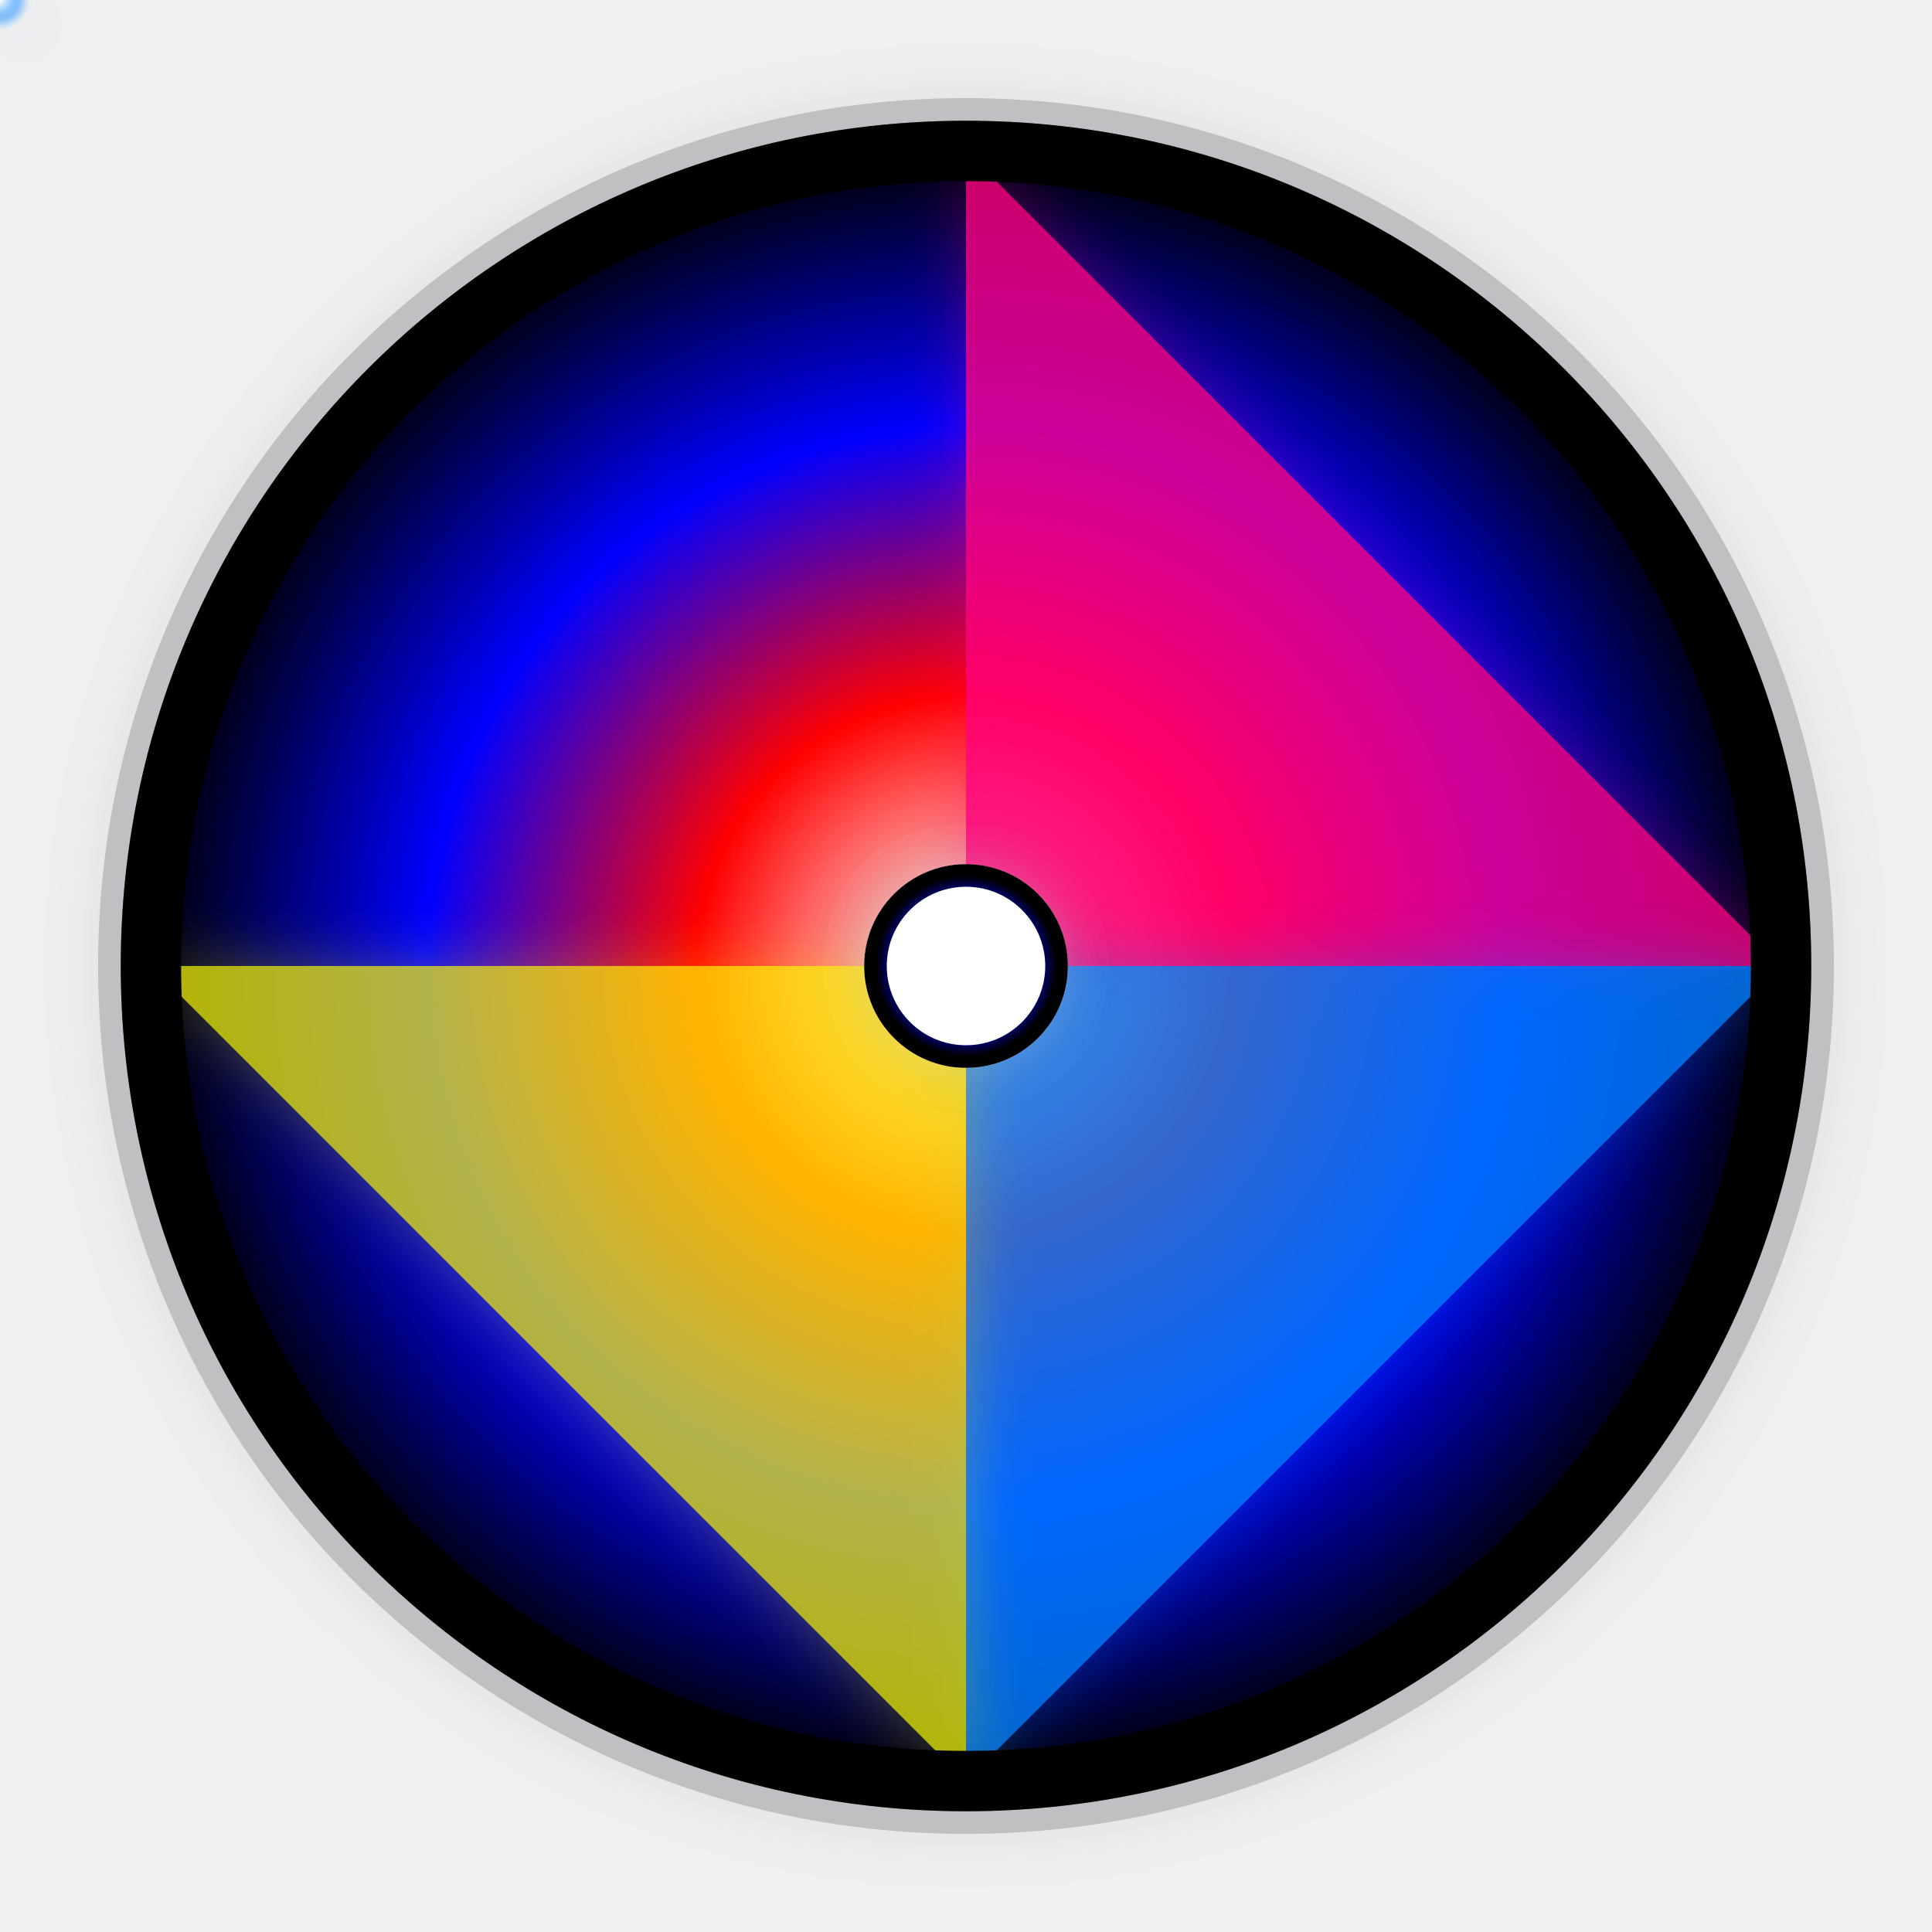
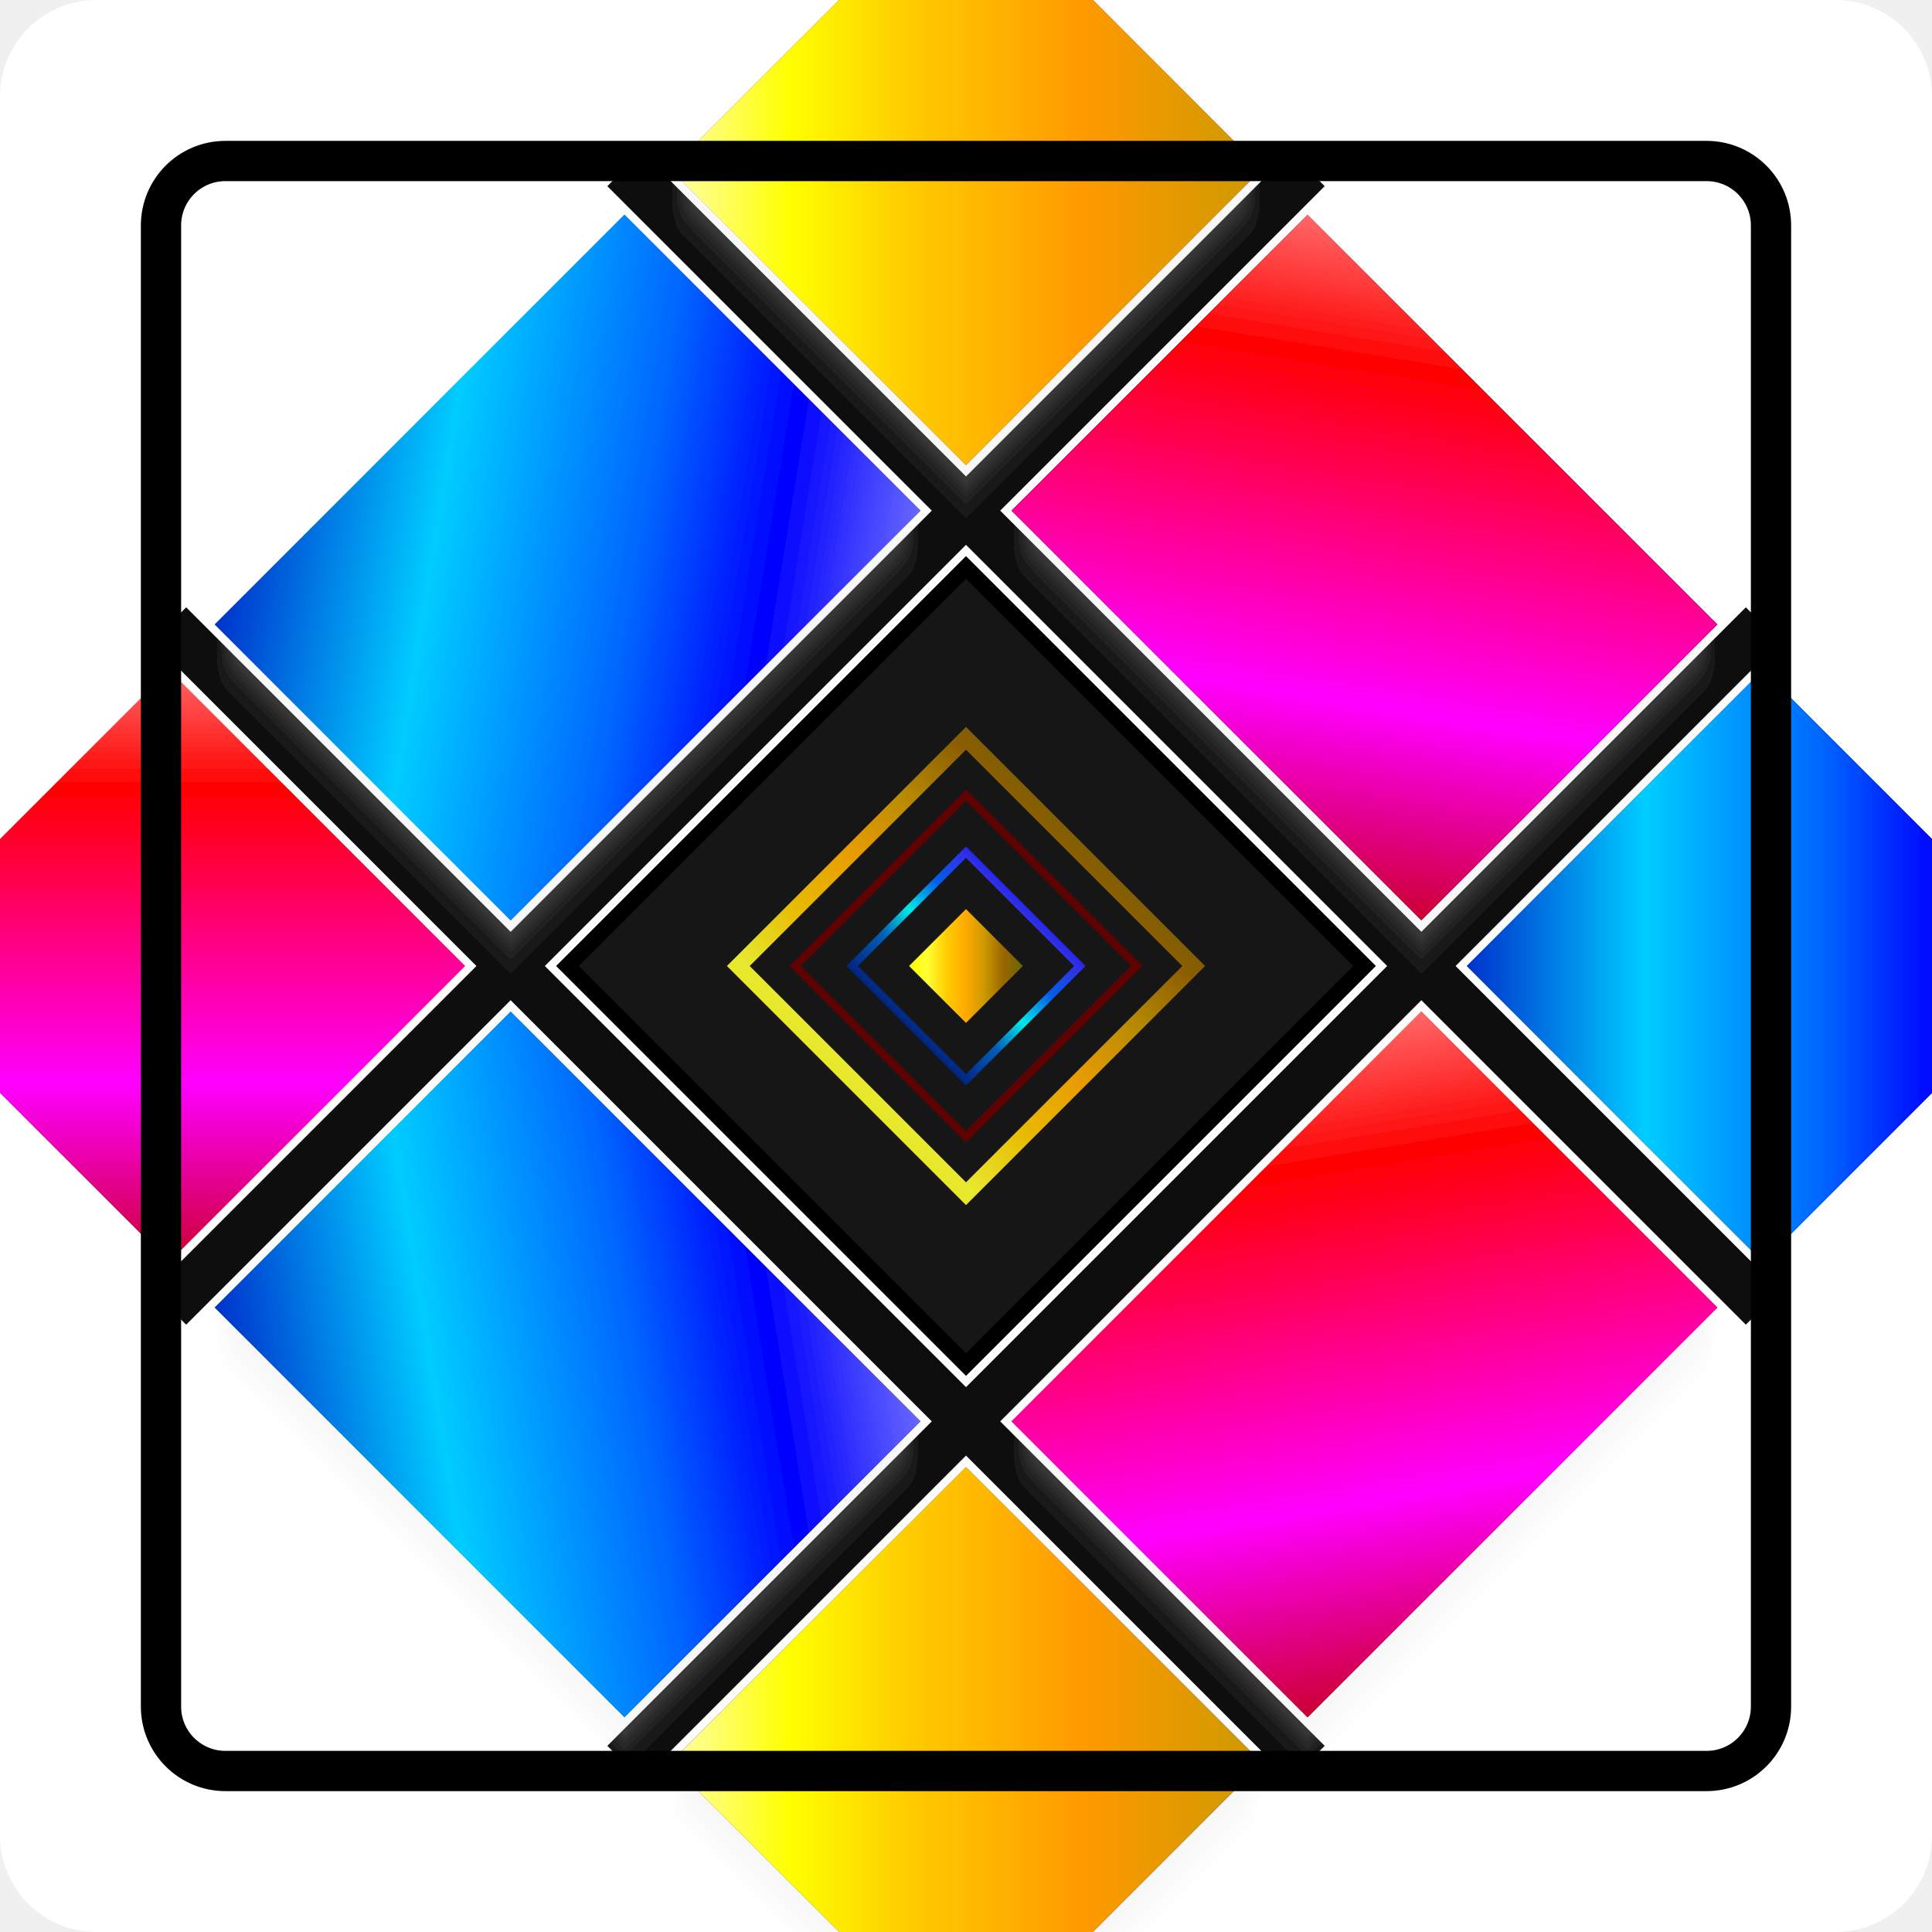
- <svg xmlns="http://www.w3.org/2000/svg" width="256" height="256" viewBox="0 0 256 256">
+ <svg xmlns="http://www.w3.org/2000/svg" width="240" height="240" viewBox="0 0 240 240">
  <defs>
-     <radialGradient id="circularHolo" cx="50%" cy="50%" r="50%">
-       <stop offset="0%" style="stop-color:#ffffff">
-         <animate attributeName="stop-color" values="#ffffff;#ff0080;#0080ff;#ffffff" dur="4s" repeatCount="indefinite" />
-       </stop>
-       <stop offset="33%" style="stop-color:#ff0000">
-         <animate attributeName="stop-color" values="#ff0000;#ffff00;#0000ff;#ff0000" dur="5s" repeatCount="indefinite" />
-       </stop>
-       <stop offset="66%" style="stop-color:#0000ff">
-         <animate attributeName="stop-color" values="#0000ff;#00ffff;#ff0080;#0000ff" dur="3s" repeatCount="indefinite" />
-       </stop>
-       <stop offset="100%" style="stop-color:#000000" />
-     </radialGradient>
-     <filter id="circularGlow" x="-50%" y="-50%" width="200%" height="200%">
-       <feGaussianBlur in="SourceGraphic" stdDeviation="4" />
-       <feComponentTransfer>
-         <feFuncA type="linear" slope="0.4" />
-       </feComponentTransfer>
+     <linearGradient id="prismRed" x1="0%" y1="0%" x2="100%" y2="100%">
+       <stop offset="0%" stop-color="#ff0000" />
+       <stop offset="16%" stop-color="#ff3333" />
+       <stop offset="33%" stop-color="#ff0066" />
+       <stop offset="50%" stop-color="#ff00ff" />
+       <stop offset="66%" stop-color="#cc0066" />
+       <stop offset="83%" stop-color="#990033" />
+       <stop offset="100%" stop-color="#660000" />
+       <animate attributeName="gradientTransform" values="rotate(0 .5 .5);rotate(360 .5 .5)" dur="16s" repeatCount="indefinite" />
+     </linearGradient>
+     <linearGradient id="prismBlue" x1="100%" y1="0%" x2="0%" y2="100%">
+       <stop offset="0%" stop-color="#0000ff" />
+       <stop offset="16%" stop-color="#3333ff" />
+       <stop offset="33%" stop-color="#0066ff" />
+       <stop offset="50%" stop-color="#00ffff" />
+       <stop offset="66%" stop-color="#0066cc" />
+       <stop offset="83%" stop-color="#003399" />
+       <stop offset="100%" stop-color="#000066" />
+       <animate attributeName="gradientTransform" values="rotate(0 .5 .5);rotate(-360 .5 .5)" dur="18s" repeatCount="indefinite" />
+     </linearGradient>
+     <linearGradient id="prismYellow" x1="0%" y1="100%" x2="100%" y2="0%">
+       <stop offset="0%" stop-color="#ffff00" />
+       <stop offset="16%" stop-color="#ffff33" />
+       <stop offset="33%" stop-color="#ffcc00" />
+       <stop offset="50%" stop-color="#ffaa00" />
+       <stop offset="66%" stop-color="#cc9900" />
+       <stop offset="83%" stop-color="#996600" />
+       <stop offset="100%" stop-color="#666600" />
+       <animate attributeName="gradientTransform" values="rotate(0 .5 .5);rotate(360 .5 .5)" dur="20s" repeatCount="indefinite" />
+     </linearGradient>
+     <filter id="diamondRefraction" x="-30%" y="-30%" width="160%" height="160%">
+       <feGaussianBlur in="SourceGraphic" stdDeviation="2">
+         <animate attributeName="stdDeviation" values="2;3;2" dur="6s" repeatCount="indefinite" />
+       </feGaussianBlur>
+       <feColorMatrix values="2 0 0 0 0  0 2 0 0 0  0 0 2 0 0  0 0 0 1 0" />
+       <feOffset dx="2" dy="2" result="off" />
+       <feFlood flood-color="#ffffff" flood-opacity="0.28">
+         <animate attributeName="flood-opacity" values="0.18;0.34;0.18" dur="6s" repeatCount="indefinite" />
+       </feFlood>
+       <feComposite in2="off" operator="in" />
      <feMerge>
        <feMergeNode />
        <feMergeNode in="SourceGraphic" />
      </feMerge>
    </filter>
-     <radialGradient id="centerParticle" cx="50%" cy="50%" r="50%">
-       <stop offset="0%" style="stop-color:#FFFFFF;stop-opacity:1">
-         <animate attributeName="stop-color" values="#FFFFFF;#ff0080;#0080ff;#FFFFFF" dur="6s" repeatCount="indefinite" />
+     <linearGradient id="prismRedLight" x1="0%" y1="0%" x2="100%" y2="100%">
+       <stop offset="0%" style="stop-color:#ff6666;stop-opacity:1" />
+       <stop offset="20%" style="stop-color:#ff0000;stop-opacity:1" />
+       <stop offset="40%" style="stop-color:#ff0066;stop-opacity:1">
+         <animate attributeName="stop-color" values="#ff0066;#ff00aa;#ff0033;#ff0066" dur="6s" repeatCount="indefinite" />
      </stop>
-       <stop offset="100%" style="stop-color:#0080ff;stop-opacity:0">
-         <animate attributeName="stop-color" values="#0080ff;#FFFFFF;#ff0080;#0080ff" dur="6s" repeatCount="indefinite" />
+       <stop offset="70%" style="stop-color:#ff00ff;stop-opacity:1" />
+       <stop offset="100%" style="stop-color:#cc0033;stop-opacity:1" />
+     </linearGradient>
+     <linearGradient id="prismBlueLight" x1="100%" y1="0%" x2="0%" y2="100%">
+       <stop offset="0%" style="stop-color:#6666ff;stop-opacity:1" />
+       <stop offset="20%" style="stop-color:#0000ff;stop-opacity:1" />
+       <stop offset="40%" style="stop-color:#0066ff;stop-opacity:1">
+         <animate attributeName="stop-color" values="#0066ff;#00aaff;#0033ff;#0066ff" dur="6s" repeatCount="indefinite" />
      </stop>
+       <stop offset="70%" style="stop-color:#00ccff;stop-opacity:1" />
+       <stop offset="100%" style="stop-color:#0033cc;stop-opacity:1" />
+     </linearGradient>
+     <linearGradient id="prismYellowLight" x1="0%" y1="100%" x2="100%" y2="0%">
+       <stop offset="0%" style="stop-color:#ffffaa;stop-opacity:1" />
+       <stop offset="20%" style="stop-color:#ffff00;stop-opacity:1" />
+       <stop offset="40%" style="stop-color:#ffcc00;stop-opacity:1">
+         <animate attributeName="stop-color" values="#ffcc00;#ffaa00;#ffdd00;#ffcc00" dur="6s" repeatCount="indefinite" />
+       </stop>
+       <stop offset="70%" style="stop-color:#ff9900;stop-opacity:1" />
+       <stop offset="100%" style="stop-color:#cc9900;stop-opacity:1" />
+     </linearGradient>
+     <radialGradient id="crystalShimmer">
+       <stop offset="0%" stop-color="#ffffff" stop-opacity="0.8" />
+       <stop offset="50%" stop-color="#ffffff" stop-opacity="0.5" />
+       <stop offset="100%" stop-color="#ffffff" stop-opacity="0" />
    </radialGradient>
-     <clipPath id="circularShape">
-       <circle cx="128" cy="128" r="108" />
-     </clipPath>
+     <filter id="zDepth" x="-50%" y="-50%" width="200%" height="200%">
+       <feDropShadow dx="0" dy="0" stdDeviation="0.0" flood-color="#000" flood-opacity="0.35">
+         <animate attributeName="dx" values="0;1.2;0;-1.2;0" dur="8s" repeatCount="indefinite" />
+         <animate attributeName="dy" values="0;1.0;0;-1.0;0" dur="8s" repeatCount="indefinite" />
+         <animate attributeName="stdDeviation" values="0;1.2;0.6;1.2;0" dur="8s" repeatCount="indefinite" />
+       </feDropShadow>
+     </filter>
+     <style>
+       * { vector-effect: non-scaling-stroke }
+     </style>
  </defs>
-   <circle cx="128" cy="128" r="115" fill="url(#circularHolo)" opacity="0.2" filter="url(#circularGlow)">
-     <animate attributeName="r" values="115;120;115" dur="4s" repeatCount="indefinite" />
-   </circle>
-   <circle cx="128" cy="128" r="112" fill="url(#circularHolo)" opacity="0.3" />
-   <circle cx="128" cy="128" r="110" fill="url(#circularHolo)" opacity="0.5" />
-   <circle cx="128" cy="128" r="108" fill="url(#circularHolo)" />
-   <g clip-path="url(#circularShape)">
-     <path d="M 128 20 L 236 128 L 128 128 Z" fill="#ff0080" opacity="0.8" filter="url(#circularGlow)">
-       <animate attributeName="opacity" values="0.6;1;0.6" dur="4s" repeatCount="indefinite" />
-       <animate attributeName="fill" values="#ff0080;#0080ff;#ff0080" dur="6s" repeatCount="indefinite" />
-     </path>
-     <path d="M 128 128 L 236 128 L 128 236 Z" fill="#0080ff" opacity="0.8" filter="url(#circularGlow)">
-       <animate attributeName="opacity" values="0.8;0.6;0.8" dur="3s" repeatCount="indefinite" />
-       <animate attributeName="fill" values="#0080ff;#ffff00;#0080ff" dur="5s" repeatCount="indefinite" />
-     </path>
-     <path d="M 20 128 L 128 128 L 128 236 Z" fill="#ffff00" opacity="0.7" filter="url(#circularGlow)">
-       <animate attributeName="opacity" values="0.5;0.9;0.5" dur="5s" repeatCount="indefinite" />
-       <animate attributeName="fill" values="#ffff00;#ff00ff;#ffff00" dur="4s" repeatCount="indefinite" />
-     </path>
-     <line x1="128" y1="20" x2="128" y2="236" stroke="#ffffff" stroke-width="6" opacity="0.3" filter="url(#circularGlow)">
-       <animate attributeName="stroke-width" values="6;8;6" dur="3s" repeatCount="indefinite" />
-     </line>
-     <line x1="20" y1="128" x2="236" y2="128" stroke="#ffffff" stroke-width="6" opacity="0.3" filter="url(#circularGlow)">
-       <animate attributeName="stroke-width" values="6;8;6" dur="3s" begin="1.5s" repeatCount="indefinite" />
-     </line>
-     <circle cx="128" cy="128" r="12" fill="#ffffff" stroke="url(#circularHolo)" stroke-width="3" filter="url(#circularGlow)">
-       <animate attributeName="r" values="12;16;12" dur="2s" repeatCount="indefinite" />
-       <animate attributeName="stroke-width" values="3;5;3" dur="2s" repeatCount="indefinite" />
-     </circle>
+   <rect width="240" height="240" rx="12" fill="#ffffff" />
+   <g transform="translate(120 120)">
+     <g id="expScale" transform="scale(1)">
+       <animateTransform attributeName="transform" type="scale" values="0.94;1.02;0.94" keyTimes="0;0.5;1" dur="12s" repeatCount="indefinite" calcMode="spline" keySplines=".42 0 .58 1;.42 0 .58 1" />
+       <g transform="translate(-120 -120)">
+         <g transform="translate(120 120) rotate(45) translate(-120 -120)" filter="url(#zDepth)">
+           <g stroke="#000" stroke-width="6" fill="none" opacity="0.92">
+             <line x1="80" y1="20" x2="80" y2="220" />
+             <line x1="160" y1="20" x2="160" y2="220" />
+             <line x1="20" y1="80" x2="220" y2="80" />
+             <line x1="20" y1="160" x2="220" y2="160" />
+           </g>
+           <g id="cells">
+             <g id="cell-tl">
+               <g class="move">
+                 <animateTransform attributeName="transform" type="translate" values="0 0; 70 0; 70 0; 70 70; 70 70; 0 0; 0 0; 0 0" keyTimes="0;0.167;0.208;0.375;0.417;0.583;0.667;1" dur="24s" repeatCount="indefinite" calcMode="spline" keySplines=".42 0 .58 1;0 0 1 1;.42 0 .58 1;0 0 1 1;.42 0 .58 1;0 0 1 1;.42 0 .58 1" />
+                 <g class="spin">
+                   <animateTransform attributeName="transform" type="scale" additive="sum" values="1;0.9;0.9;1;1;1;1;1" keyTimes="0;0.083;0.208;0.375;0.417;0.583;0.667;1" dur="24s" repeatCount="indefinite" calcMode="spline" keySplines=".42 0 .58 1;0 0 1 1;.42 0 .58 1;0 0 1 1;.42 0 .58 1;0 0 1 1;.42 0 .58 1" />
+                   <animateTransform attributeName="transform" type="rotate" additive="sum" values="0 50 50;90 50 50;90 50 50;180 50 50;180 50 50;360 50 50;360 50 50;360 50 50" keyTimes="0;0.167;0.208;0.375;0.417;0.583;0.667;1" dur="24s" repeatCount="indefinite" calcMode="spline" keySplines=".42 0 .58 1;0 0 1 1;.42 0 .58 1;0 0 1 1;.42 0 .58 1;0 0 1 1;.42 0 .58 1" />
+                   <rect x="24" y="24" width="52" height="52" fill="url(#prismRed)" filter="url(#diamondRefraction)">
+                     <animate attributeName="fill" values="url(#prismRed);url(#prismBlue);url(#prismYellow);url(#prismRed)" keyTimes="0;0.208;0.417;0.667" dur="24s" repeatCount="indefinite" />
+                   </rect>
+                   <rect x="24" y="24" width="52" height="52" fill="url(#prismYellowLight)" />
+                 </g>
+               </g>
+             </g>
+             <g id="cell-tm">
+               <g class="move">
+                 <animateTransform attributeName="transform" type="translate" values="0 0; 70 0; 70 0; 70 70; 70 70; 0 0; 0 0; 0 0" keyTimes="0;0.167;0.208;0.375;0.417;0.583;0.667;1" dur="24s" repeatCount="indefinite" calcMode="spline" keySplines=".42 0 .58 1;0 0 1 1;.42 0 .58 1;0 0 1 1;.42 0 .58 1;0 0 1 1;.42 0 .58 1" />
+                 <g class="spin">
+                   <animateTransform attributeName="transform" type="scale" additive="sum" values="1;0.92;0.92;1;1;1;1;1" keyTimes="0;0.167;0.208;0.375;0.417;0.583;0.667;1" dur="24s" repeatCount="indefinite" />
+                   <animateTransform attributeName="transform" type="rotate" additive="sum" values="0 120 50;-90 120 50;-90 120 50;0 120 50;0 120 50;180 120 50;180 120 50;180 120 50" keyTimes="0;0.167;0.208;0.375;0.417;0.583;0.667;1" dur="24s" repeatCount="indefinite" calcMode="spline" keySplines=".42 0 .58 1;0 0 1 1;.42 0 .58 1;0 0 1 1;.42 0 .58 1;0 0 1 1;.42 0 .58 1" />
+                   <rect x="84" y="24" width="72" height="52" fill="url(#prismBlue)" filter="url(#diamondRefraction)">
+                     <animate attributeName="fill" values="url(#prismBlue);url(#prismYellow);url(#prismRed);url(#prismBlue)" keyTimes="0;0.208;0.417;0.667" dur="24s" repeatCount="indefinite" />
+                   </rect>
+                   <rect x="84" y="24" width="72" height="52" fill="url(#prismRedLight)" />
+                 </g>
+               </g>
+             </g>
+             <g id="cell-tr">
+               <g class="move">
+                 <animateTransform attributeName="transform" type="translate" values="0 0; -140 0; -140 0; -140 70; -140 70; 0 0; 0 0; 0 0" keyTimes="0;0.167;0.208;0.375;0.417;0.583;0.667;1" dur="24s" repeatCount="indefinite" calcMode="spline" keySplines=".42 0 .58 1;0 0 1 1;.42 0 .58 1;0 0 1 1;.42 0 .58 1;0 0 1 1;.42 0 .58 1" />
+                 <g class="spin">
+                   <animateTransform attributeName="transform" type="scale" additive="sum" values="1;0.9;0.9;1;1;1;1;1" keyTimes="0;0.167;0.208;0.375;0.417;0.583;0.667;1" dur="24s" repeatCount="indefinite" />
+                   <animateTransform attributeName="transform" type="rotate" additive="sum" values="0 190 50;90 190 50;90 190 50;0 190 50;0 190 50;180 190 50;180 190 50;180 190 50" keyTimes="0;0.167;0.208;0.375;0.417;0.583;0.667;1" dur="24s" repeatCount="indefinite" />
+                   <rect x="164" y="24" width="52" height="52" fill="#0033cc" />
+                   <rect x="164" y="24" width="52" height="52" fill="url(#prismBlueLight)" />
+                 </g>
+               </g>
+             </g>
+             <g id="cell-ml">
+               <g class="move">
+                 <animateTransform attributeName="transform" type="translate" values="0 0; 70 0; 70 0; 70 70; 70 70; 0 0; 0 0; 0 0" keyTimes="0;0.167;0.208;0.375;0.417;0.583;0.667;1" dur="24s" repeatCount="indefinite" calcMode="spline" keySplines=".42 0 .58 1;0 0 1 1;.42 0 .58 1;0 0 1 1;.42 0 .58 1;0 0 1 1;.42 0 .58 1" />
+                 <g class="spin">
+                   <animateTransform attributeName="transform" type="scale" additive="sum" values="1;0.9;0.9;1;1;1;1;1" keyTimes="0;0.167;0.208;0.375;0.417;0.583;0.667;1" dur="24s" repeatCount="indefinite" />
+                   <animateTransform attributeName="transform" type="rotate" additive="sum" values="0 50 120;-90 50 120;-90 50 120;0 50 120;0 50 120;180 50 120;180 50 120;180 50 120" keyTimes="0;0.167;0.208;0.375;0.417;0.583;0.667;1" dur="24s" repeatCount="indefinite" />
+                   <rect x="24" y="84" width="52" height="72" fill="url(#prismYellow)" filter="url(#diamondRefraction)">
+                     <animate attributeName="fill" values="url(#prismYellow);url(#prismRed);url(#prismBlue);url(#prismYellow)" keyTimes="0;0.208;0.417;0.667" dur="24s" repeatCount="indefinite" />
+                   </rect>
+                   <rect x="24" y="84" width="52" height="72" fill="url(#prismBlueLight)" />
+                 </g>
+               </g>
+             </g>
+             <g id="cell-mc">
+               <g class="move">
+                 <animateTransform attributeName="transform" type="translate" values="0 0; 70 0; 70 0; 70 70; 70 70; 0 0; 0 0; 0 0" keyTimes="0;0.167;0.208;0.375;0.417;0.583;0.667;1" dur="24s" repeatCount="indefinite" calcMode="spline" keySplines=".42 0 .58 1;0 0 1 1;.42 0 .58 1;0 0 1 1;.42 0 .58 1;0 0 1 1;.42 0 .58 1" />
+                 <g class="spin">
+                   <animateTransform attributeName="transform" type="scale" additive="sum" values="1;0.92;0.92;1;1;1;1;1" keyTimes="0;0.167;0.208;0.375;0.417;0.583;0.667;1" dur="24s" repeatCount="indefinite" />
+                   <animateTransform attributeName="transform" type="rotate" additive="sum" values="0 120 120;180 120 120;180 120 120;360 120 120;360 120 120;360 120 120;360 120 120;360 120 120" keyTimes="0;0.167;0.208;0.375;0.417;0.583;0.667;1" dur="24s" repeatCount="indefinite" />
+                   <rect x="84" y="84" width="72" height="72" fill="#000000" />
+                   <rect x="86" y="86" width="68" height="68" fill="rgba(255,255,255,0.1)" />
+                 </g>
+               </g>
+             </g>
+             <g id="cell-mr">
+               <g class="move">
+                 <animateTransform attributeName="transform" type="translate" values="0 0; -140 0; -140 0; -140 70; -140 70; 0 0; 0 0; 0 0" keyTimes="0;0.167;0.208;0.375;0.417;0.583;0.667;1" dur="24s" repeatCount="indefinite" calcMode="spline" keySplines=".42 0 .58 1;0 0 1 1;.42 0 .58 1;0 0 1 1;.42 0 .58 1;0 0 1 1;.42 0 .58 1" />
+                 <g class="spin">
+                   <animateTransform attributeName="transform" type="scale" additive="sum" values="1;0.9;0.9;1;1;1;1;1" keyTimes="0;0.167;0.208;0.375;0.417;0.583;0.667;1" dur="24s" repeatCount="indefinite" />
+                   <animateTransform attributeName="transform" type="rotate" additive="sum" values="0 190 120;90 190 120;90 190 120;0 190 120;0 190 120;180 190 120;180 190 120;180 190 120" keyTimes="0;0.167;0.208;0.375;0.417;0.583;0.667;1" dur="24s" repeatCount="indefinite" />
+                   <rect x="164" y="84" width="52" height="72" fill="url(#prismRed)" filter="url(#diamondRefraction)">
+                     <animate attributeName="fill" values="url(#prismRed);url(#prismBlue);url(#prismYellow);url(#prismRed)" keyTimes="0;0.208;0.417;0.667" dur="24s" repeatCount="indefinite" />
+                   </rect>
+                   <rect x="164" y="84" width="52" height="72" fill="url(#prismRedLight)" />
+                 </g>
+               </g>
+             </g>
+             <g id="cell-bl">
+               <g class="move">
+                 <animateTransform attributeName="transform" type="translate" values="0 0; 70 0; 70 0; 70 -140; 70 -140; 0 0; 0 0; 0 0" keyTimes="0;0.167;0.208;0.375;0.417;0.583;0.667;1" dur="24s" repeatCount="indefinite" calcMode="spline" keySplines=".42 0 .58 1;0 0 1 1;.42 0 .58 1;0 0 1 1;.42 0 .58 1;0 0 1 1;.42 0 .58 1" />
+                 <g class="spin">
+                   <animateTransform attributeName="transform" type="scale" additive="sum" values="1;0.92;0.92;1;1;1;1;1" keyTimes="0;0.167;0.208;0.375;0.417;0.583;0.667;1" dur="24s" repeatCount="indefinite" />
+                   <animateTransform attributeName="transform" type="rotate" additive="sum" values="0 50 190;-90 50 190;-90 50 190;0 50 190;0 50 190;180 50 190;180 50 190;180 50 190" keyTimes="0;0.167;0.208;0.375;0.417;0.583;0.667;1" dur="24s" repeatCount="indefinite" />
+                   <rect x="24" y="164" width="52" height="52" fill="url(#prismRedLight)" />
+                 </g>
+               </g>
+             </g>
+             <g id="cell-bm">
+               <g class="move">
+                 <animateTransform attributeName="transform" type="translate" values="0 0; 70 0; 70 0; 70 -140; 70 -140; 0 0; 0 0; 0 0" keyTimes="0;0.167;0.208;0.375;0.417;0.583;0.667;1" dur="24s" repeatCount="indefinite" calcMode="spline" keySplines=".42 0 .58 1;0 0 1 1;.42 0 .58 1;0 0 1 1;.42 0 .58 1;0 0 1 1;.42 0 .58 1" />
+                 <g class="spin">
+                   <animateTransform attributeName="transform" type="scale" additive="sum" values="1;0.9;0.9;1;1;1;1;1" keyTimes="0;0.167;0.208;0.375;0.417;0.583;0.667;1" dur="24s" repeatCount="indefinite" />
+                   <animateTransform attributeName="transform" type="rotate" additive="sum" values="0 120 190;90 120 190;90 120 190;0 120 190;0 120 190;180 120 190;180 120 190;180 120 190" keyTimes="0;0.167;0.208;0.375;0.417;0.583;0.667;1" dur="24s" repeatCount="indefinite" />
+                   <rect x="84" y="164" width="72" height="52" fill="url(#prismYellow)" filter="url(#diamondRefraction)">
+                     <animate attributeName="fill" values="url(#prismYellow);url(#prismRed);url(#prismBlue);url(#prismYellow)" keyTimes="0;0.208;0.417;0.667" dur="24s" repeatCount="indefinite" />
+                   </rect>
+                   <rect x="84" y="164" width="72" height="52" fill="url(#prismBlueLight)" />
+                 </g>
+               </g>
+             </g>
+             <g id="cell-br">
+               <g class="move">
+                 <animateTransform attributeName="transform" type="translate" values="0 0; -140 0; -140 0; -140 -140; -140 -140; 0 0; 0 0; 0 0" keyTimes="0;0.167;0.208;0.375;0.417;0.583;0.667;1" dur="24s" repeatCount="indefinite" calcMode="spline" keySplines=".42 0 .58 1;0 0 1 1;.42 0 .58 1;0 0 1 1;.42 0 .58 1;0 0 1 1;.42 0 .58 1" />
+                 <g class="spin">
+                   <animateTransform attributeName="transform" type="scale" additive="sum" values="1;0.9;0.9;1;1;1;1;1" keyTimes="0;0.167;0.208;0.375;0.417;0.583;0.667;1" dur="24s" repeatCount="indefinite" />
+                   <animateTransform attributeName="transform" type="rotate" additive="sum" values="0 190 190;90 190 190;90 190 190;0 190 190;0 190 190;180 190 190;180 190 190;180 190 190" keyTimes="0;0.167;0.208;0.375;0.417;0.583;0.667;1" dur="24s" repeatCount="indefinite" />
+                   <rect x="164" y="164" width="52" height="52" fill="url(#prismBlue)" filter="url(#diamondRefraction)">
+                     <animate attributeName="fill" values="url(#prismBlue);url(#prismYellow);url(#prismRed);url(#prismBlue)" keyTimes="0;0.208;0.417;0.667" dur="24s" repeatCount="indefinite" />
+                   </rect>
+                   <rect x="164" y="164" width="52" height="52" fill="url(#prismYellowLight)" />
+                 </g>
+               </g>
+             </g>
+           </g>
+         </g>
+       </g>
+     </g>
  </g>
-   <g>
-     <circle cx="0" cy="0" r="4" fill="url(#centerParticle)" filter="url(#circularGlow)">
-       <animateMotion path="M 128 128 a 90 90 0 1 1 0 1" dur="8s" repeatCount="indefinite" />
-       <animate attributeName="r" values="4;6;4" dur="4s" repeatCount="indefinite" />
-     </circle>
-     <circle cx="0" cy="0" r="3" fill="url(#centerParticle)" filter="url(#circularGlow)">
-       <animateMotion path="M 128 128 a 75 75 0 1 0 0 1" dur="6s" repeatCount="indefinite" />
-       <animate attributeName="r" values="3;5;3" dur="3s" repeatCount="indefinite" />
-     </circle>
-     <circle cx="0" cy="0" r="3.5" fill="url(#centerParticle)" filter="url(#circularGlow)">
-       <animateMotion path="M 128 128 a 100 100 0 1 1 0 1" dur="10s" repeatCount="indefinite" />
-       <animate attributeName="r" values="3.5;5.5;3.5" dur="5s" repeatCount="indefinite" />
-     </circle>
+   <g transform="translate(120, 120)">
+     <g transform="rotate(45)">
+       <rect x="-20" y="-20" width="40" height="40" fill="none" stroke="url(#prismYellow)" stroke-width="2" opacity="0.9">
+         <animateTransform attributeName="transform" type="rotate" values="0;360" dur="24s" repeatCount="indefinite" />
+       </rect>
+       <rect x="-15" y="-15" width="30" height="30" fill="none" stroke="url(#prismRed)" stroke-width="1" opacity="0.9">
+         <animateTransform attributeName="transform" type="rotate" values="0;-360" dur="18s" repeatCount="indefinite" />
+       </rect>
+       <rect x="-10" y="-10" width="20" height="20" fill="none" stroke="url(#prismBlue)" stroke-width="1" opacity="0.9">
+         <animateTransform attributeName="transform" type="rotate" values="0;360" dur="12s" repeatCount="indefinite" />
+       </rect>
+       <rect x="-5" y="-5" width="10" height="10" fill="url(#prismYellow)">
+         <animateTransform attributeName="transform" type="scale" values="1;1.15;1" dur="3.6s" repeatCount="indefinite" calcMode="spline" keySplines=".42 0 .58 1;.42 0 .58 1" keyTimes="0;0.5;1" />
+       </rect>
+     </g>
  </g>
-   <circle cx="128" cy="128" r="108" fill="none" stroke="#000000" stroke-width="8" />
+   <rect x="20" y="20" width="200" height="200" rx="8" fill="none" stroke="#000000" stroke-width="5">
+     <animate attributeName="opacity" values="1;0.92;1" dur="12s" repeatCount="indefinite" />
+   </rect>
</svg>
